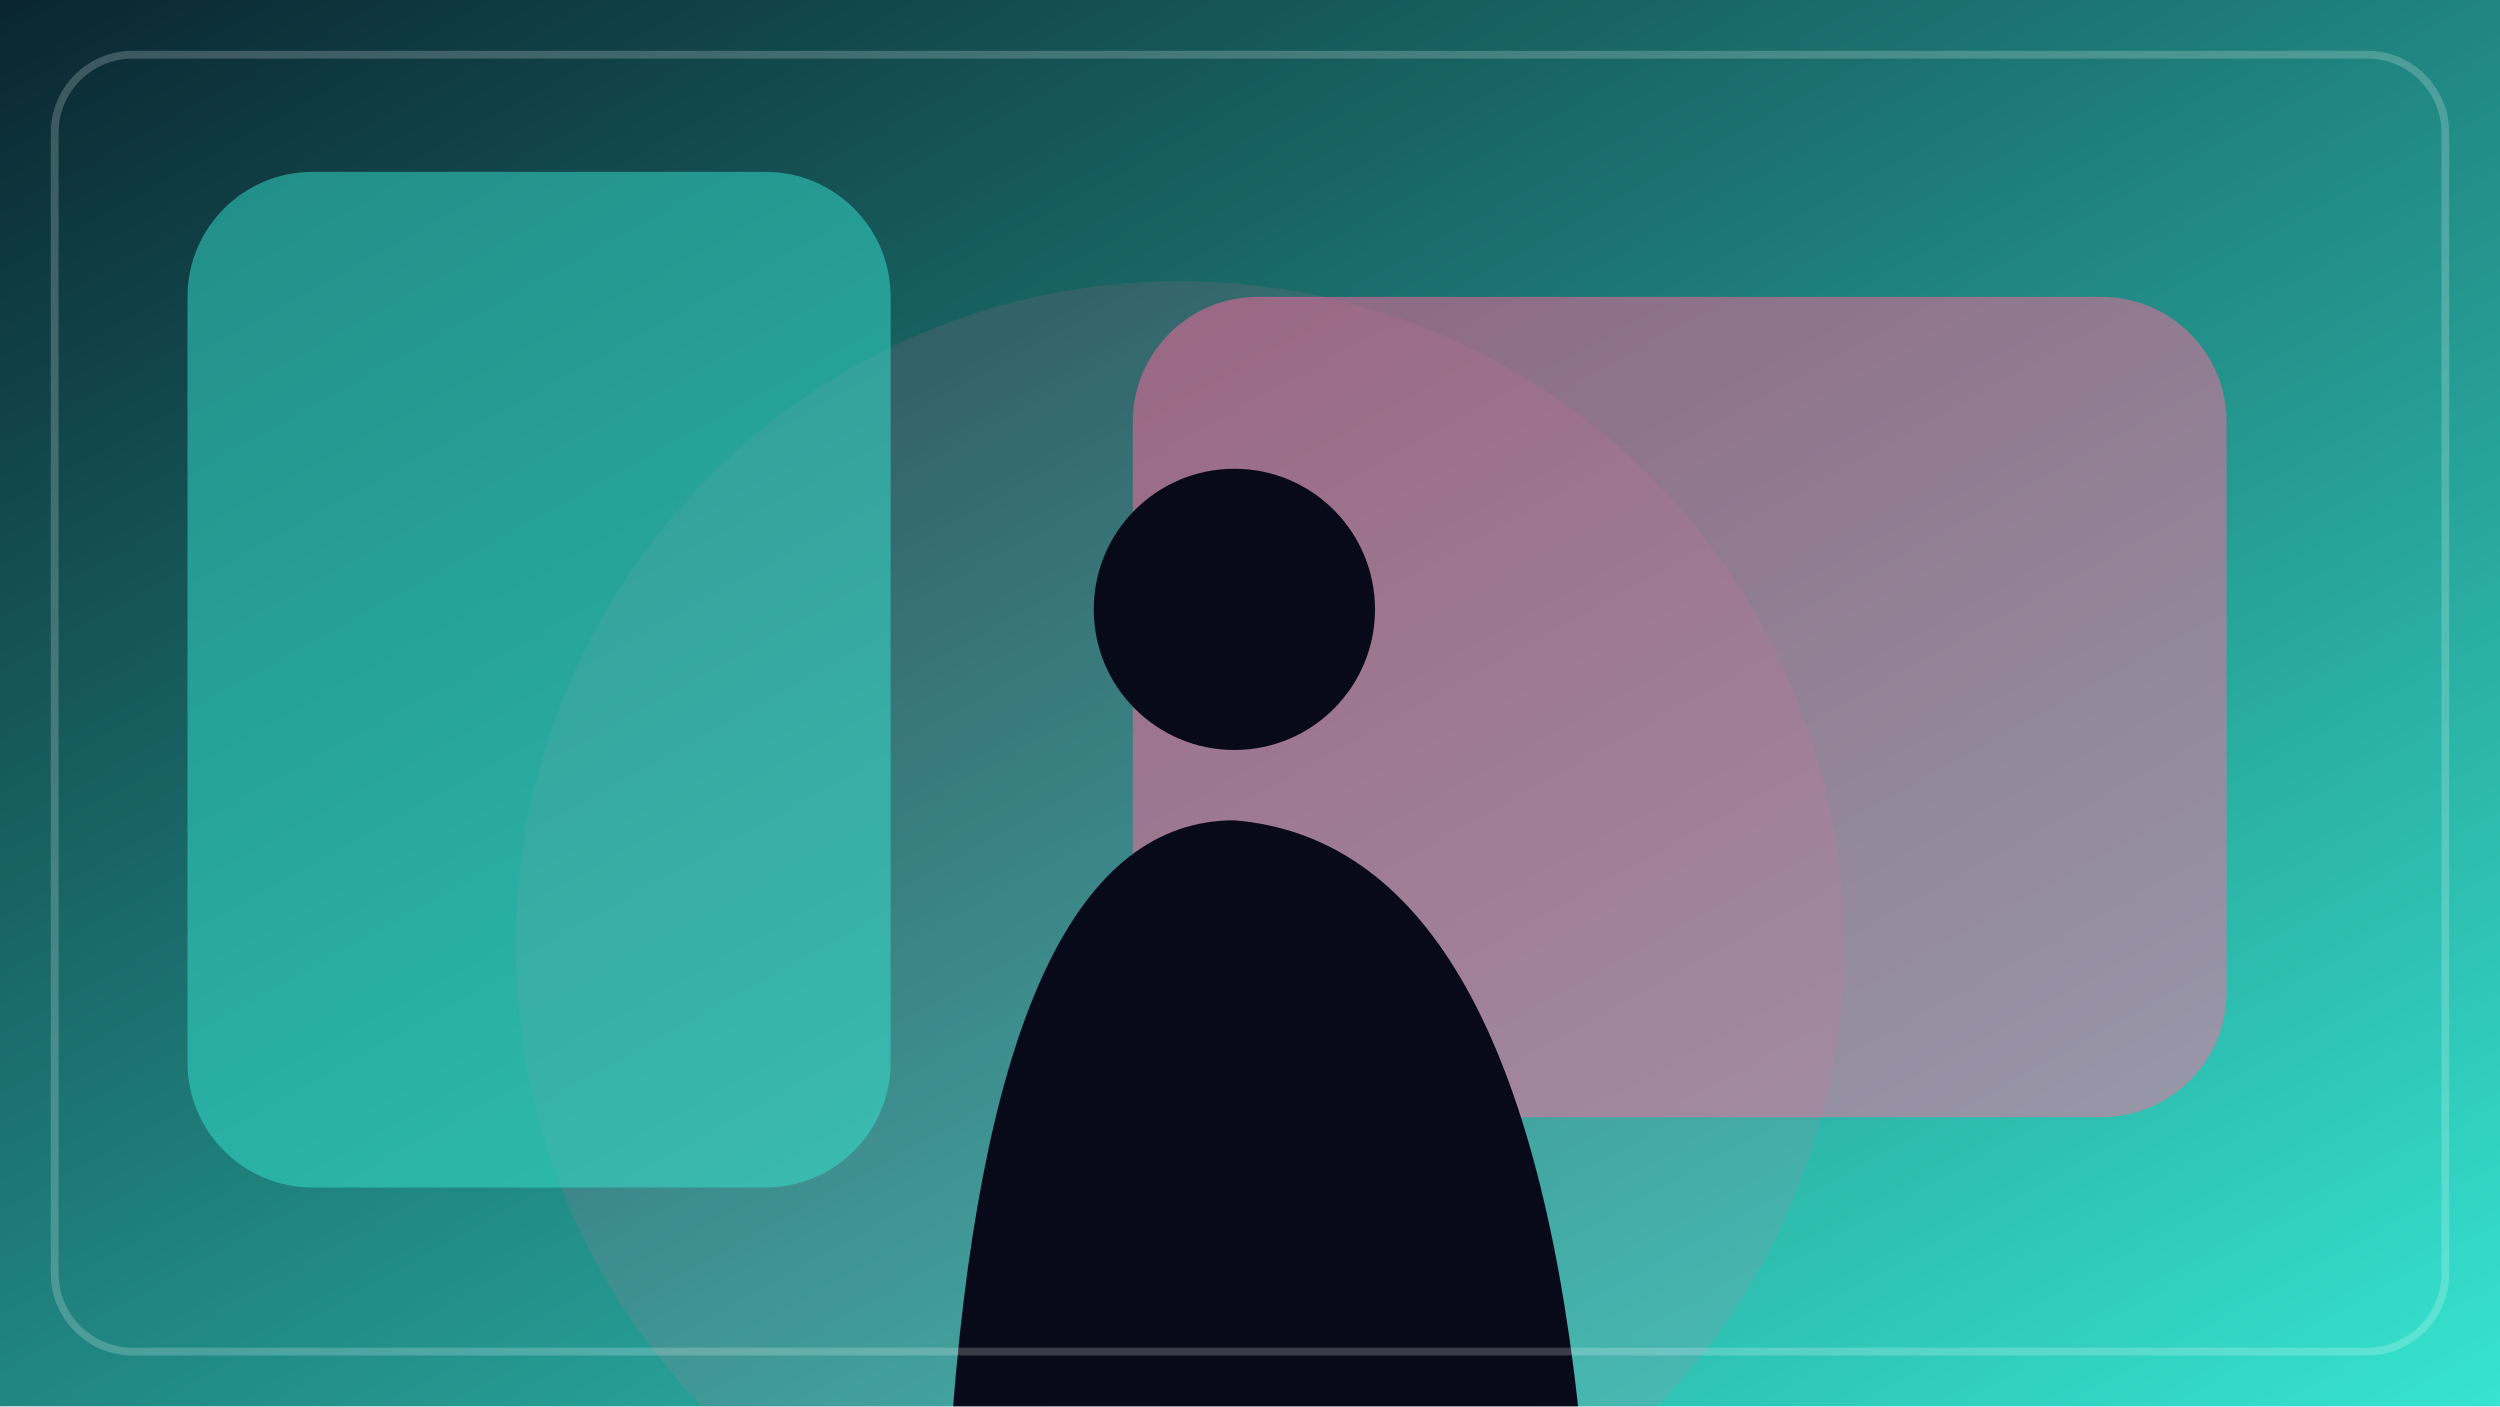
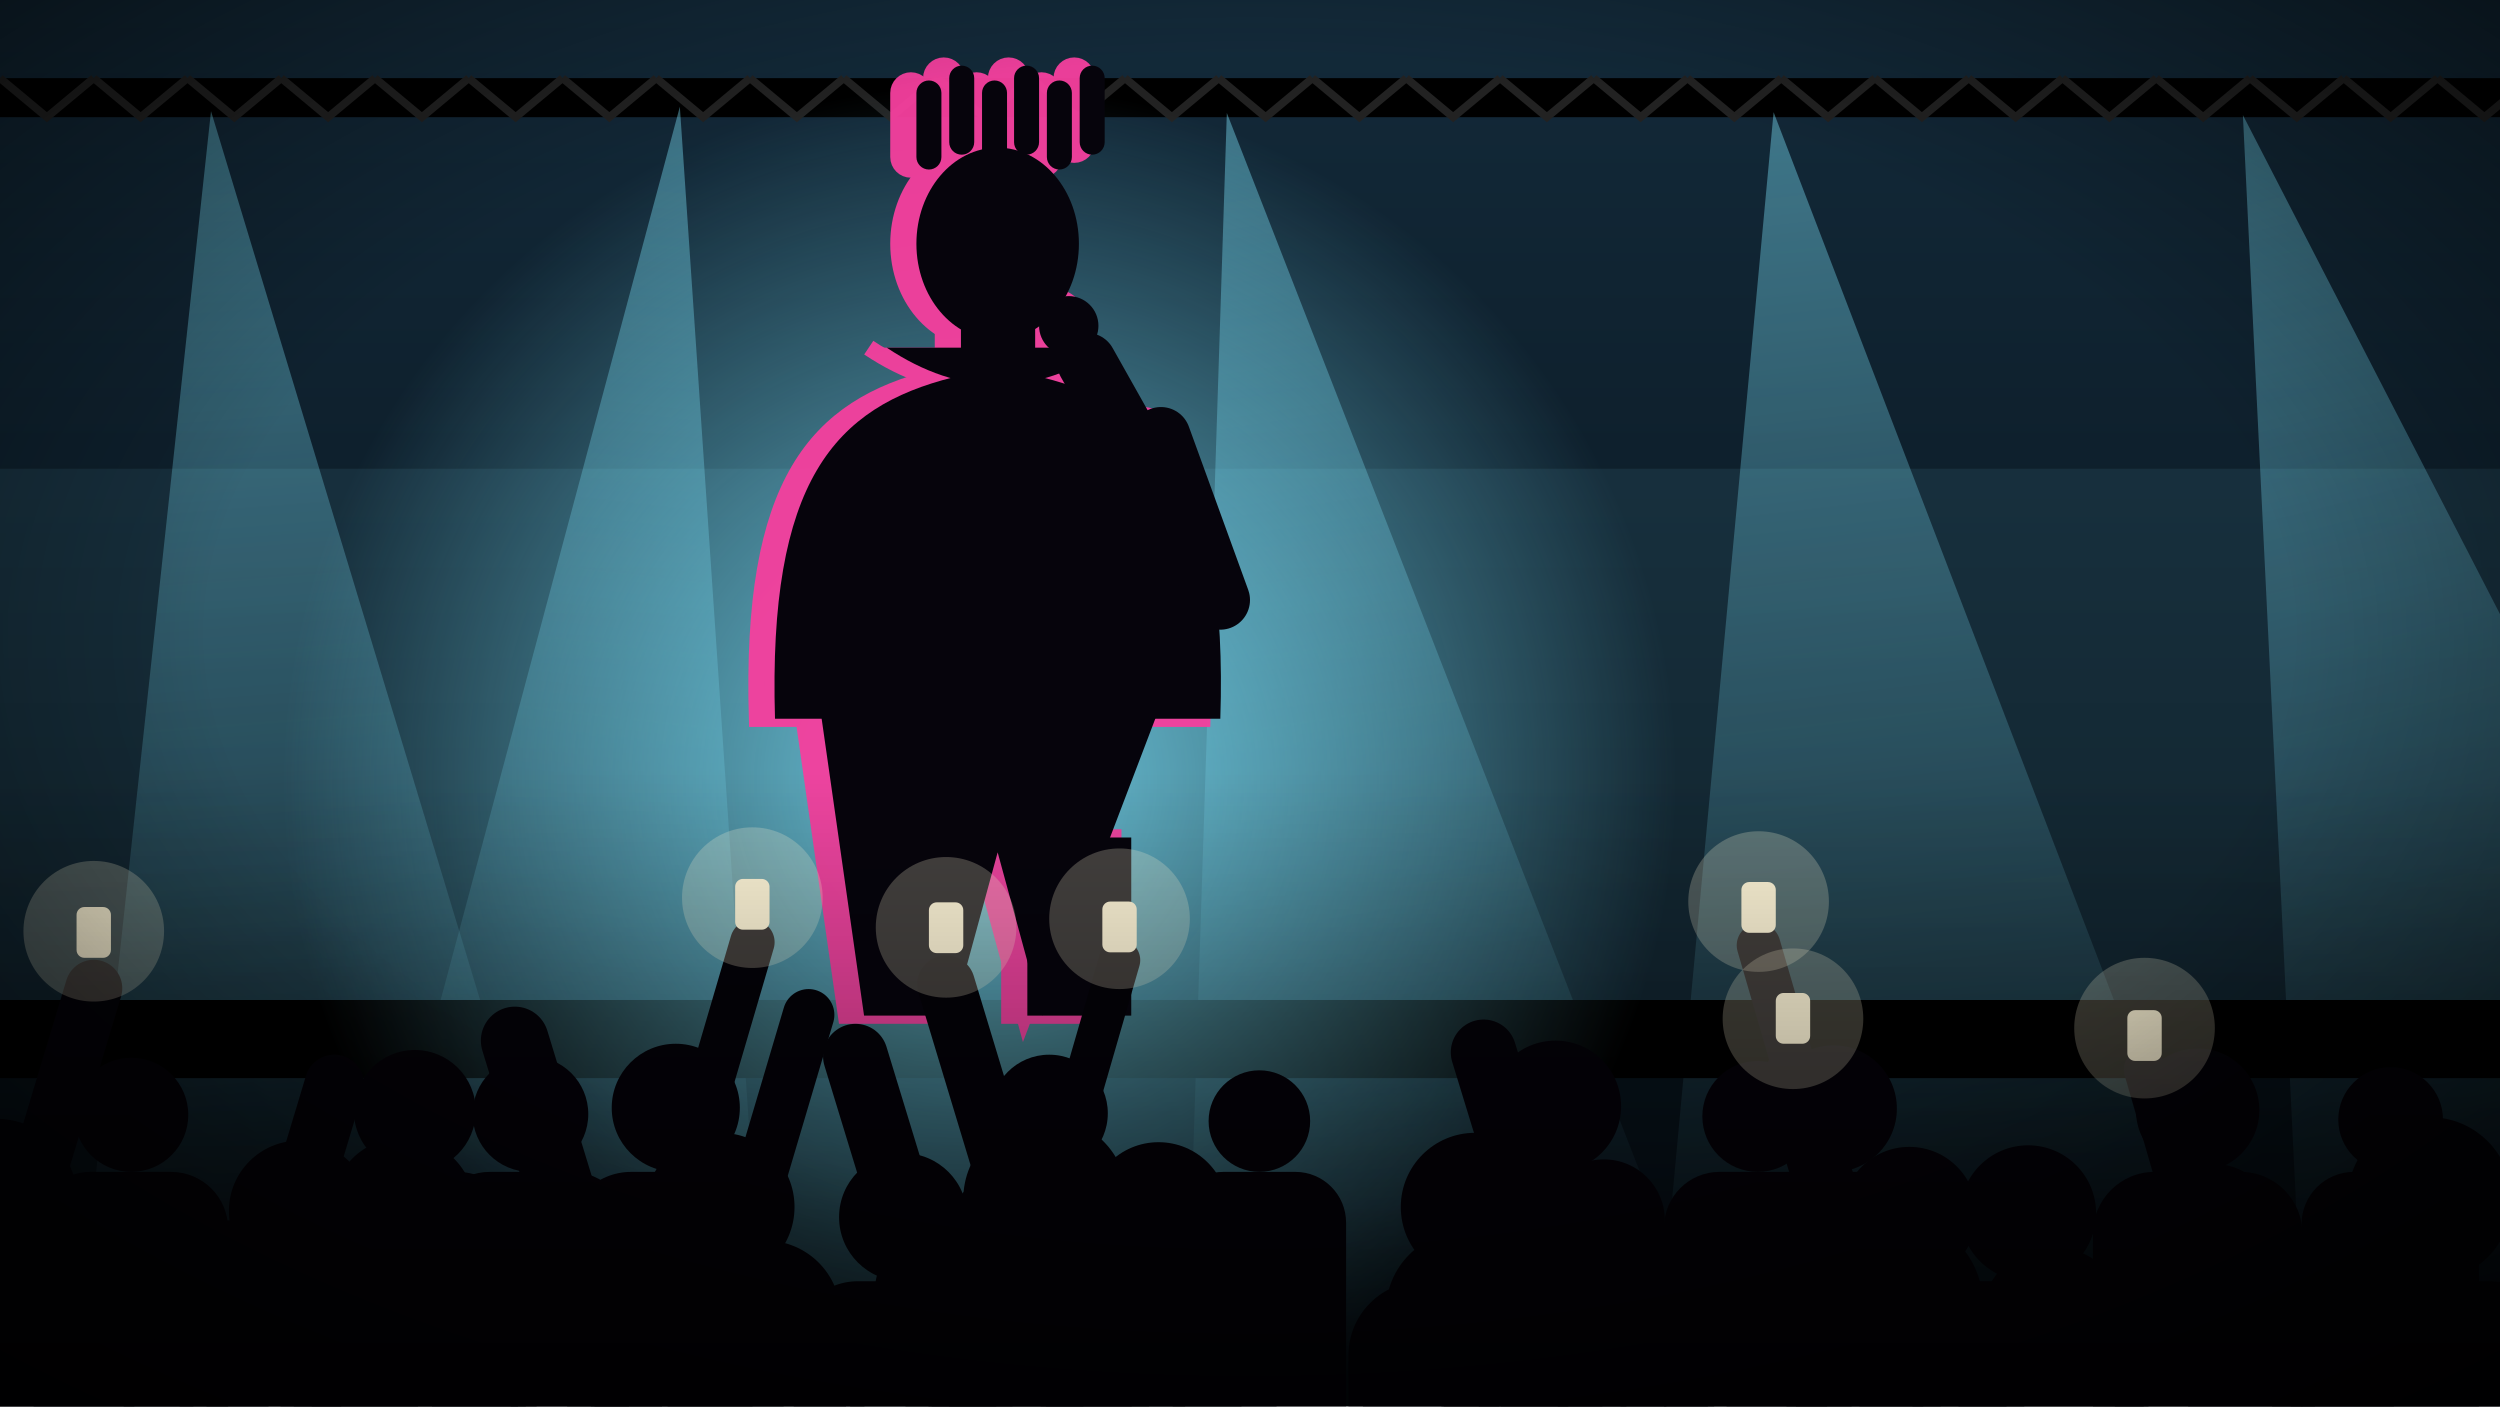
- <svg xmlns="http://www.w3.org/2000/svg" viewBox="0 0 320 180">
+ <svg xmlns="http://www.w3.org/2000/svg" viewBox="0 0 320 180" width="320" height="180" preserveAspectRatio="xMidYMid slice">
  <defs>
-     <linearGradient id="g" x1="0" y1="0" x2="1" y2="1">
-       <stop stop-color="#0A2630" />
-       <stop offset="1" stop-color="#36E4D0" />
+     <linearGradient id="bgk26" x1="0" y1="0" x2="0" y2="1">
+       <stop offset="0" stop-color="#132A3A" />
+       <stop offset="1" stop-color="#040B11" />
+     </linearGradient>
+     <radialGradient id="glk26" cx=".5" cy=".5" r=".5">
+       <stop offset="0" stop-color="#7FE7FF" stop-opacity=".85" />
+       <stop offset="1" stop-color="#7FE7FF" stop-opacity="0" />
+     </radialGradient>
+     <radialGradient id="g2k26" cx=".5" cy=".5" r=".5">
+       <stop offset="0" stop-color="#F43F9D" stop-opacity=".7" />
+       <stop offset="1" stop-color="#F43F9D" stop-opacity="0" />
+     </radialGradient>
+     <linearGradient id="bek26" x1="0" y1="0" x2="0" y2="1">
+       <stop offset="0" stop-color="#7FE7FF" stop-opacity=".55" />
+       <stop offset="1" stop-color="#7FE7FF" stop-opacity="0" />
+     </linearGradient>
+     <radialGradient id="vgk26" cx=".5" cy=".45" r=".75">
+       <stop offset=".55" stop-color="#000" stop-opacity="0" />
+       <stop offset="1" stop-color="#000" stop-opacity=".7" />
+     </radialGradient>
+     <linearGradient id="ftk26" x1="0" y1="0" x2="0" y2="1">
+       <stop offset=".55" stop-color="#000" stop-opacity="0" />
+       <stop offset="1" stop-color="#000" stop-opacity=".55" />
    </linearGradient>
  </defs>
-   <rect width="320" height="180" fill="url(#g)" />
-   <circle cx="151" cy="121" r="85" fill="#FF6A9B" opacity=".12" />
-   <rect x="24" y="22" width="90" height="130" rx="16" fill="#36E4D0" opacity=".5" />
-   <rect x="145" y="38" width="140" height="105" rx="16" fill="#FF6A9B" opacity=".5" />
-   <circle cx="158" cy="78" r="18" fill="#090A19" />
-   <path d="M122 180Q128 105 158 105Q194 108 202 180Z" fill="#090A19" />
-   <rect x="7" y="7" width="306" height="166" rx="10" fill="none" stroke="#FFFFFF" stroke-opacity=".2" />
+   <rect width="320" height="180" fill="url(#bgk26)" />
+   <rect x="0" y="10" width="320" height="5" fill="#000" />
+   <path d="M0 10 l6 5 l6 -5" stroke="#222" fill="none" />
+   <path d="M12 10 l6 5 l6 -5" stroke="#222" fill="none" />
+   <path d="M24 10 l6 5 l6 -5" stroke="#222" fill="none" />
+   <path d="M36 10 l6 5 l6 -5" stroke="#222" fill="none" />
+   <path d="M48 10 l6 5 l6 -5" stroke="#222" fill="none" />
+   <path d="M60 10 l6 5 l6 -5" stroke="#222" fill="none" />
+   <path d="M72 10 l6 5 l6 -5" stroke="#222" fill="none" />
+   <path d="M84 10 l6 5 l6 -5" stroke="#222" fill="none" />
+   <path d="M96 10 l6 5 l6 -5" stroke="#222" fill="none" />
+   <path d="M108 10 l6 5 l6 -5" stroke="#222" fill="none" />
+   <path d="M120 10 l6 5 l6 -5" stroke="#222" fill="none" />
+   <path d="M132 10 l6 5 l6 -5" stroke="#222" fill="none" />
+   <path d="M144 10 l6 5 l6 -5" stroke="#222" fill="none" />
+   <path d="M156 10 l6 5 l6 -5" stroke="#222" fill="none" />
+   <path d="M168 10 l6 5 l6 -5" stroke="#222" fill="none" />
+   <path d="M180 10 l6 5 l6 -5" stroke="#222" fill="none" />
+   <path d="M192 10 l6 5 l6 -5" stroke="#222" fill="none" />
+   <path d="M204 10 l6 5 l6 -5" stroke="#222" fill="none" />
+   <path d="M216 10 l6 5 l6 -5" stroke="#222" fill="none" />
+   <path d="M228 10 l6 5 l6 -5" stroke="#222" fill="none" />
+   <path d="M240 10 l6 5 l6 -5" stroke="#222" fill="none" />
+   <path d="M252 10 l6 5 l6 -5" stroke="#222" fill="none" />
+   <path d="M264 10 l6 5 l6 -5" stroke="#222" fill="none" />
+   <path d="M276 10 l6 5 l6 -5" stroke="#222" fill="none" />
+   <path d="M288 10 l6 5 l6 -5" stroke="#222" fill="none" />
+   <path d="M300 10 l6 5 l6 -5" stroke="#222" fill="none" />
+   <path d="M312 10 l6 5 l6 -5" stroke="#222" fill="none" />
+   <path d="M27.0 14.0 L-2.6 174.0 L62.6 174.0 Z" fill="url(#bek26)" opacity="0.75" transform="rotate(-4.3 30.0 14.0)" />
+   <path d="M87.0 14.0 L63.4 174.0 L116.6 174.0 Z" fill="url(#bek26)" opacity="0.75" transform="rotate(6.6 90.0 14.0)" />
+   <path d="M157.0 14.0 L127.2 174.0 L192.8 174.0 Z" fill="url(#bek26)" opacity="0.75" transform="rotate(-8.7 160.0 14.0)" />
+   <path d="M227.0 14.0 L192.6 174.0 L267.4 174.0 Z" fill="url(#bek26)" opacity="0.75" transform="rotate(-6.8 230.0 14.0)" />
+   <path d="M287.0 14.0 L255.3 174.0 L324.7 174.0 Z" fill="url(#bek26)" opacity="0.75" transform="rotate(-14.0 290.0 14.0)" />
+   <rect y="60" width="320" height="70" fill="#7FE7FF" opacity=".08" />
+   <rect y="128" width="320" height="10" fill="#000" />
+   <circle cx="125.4" cy="100.0" r="90.0" fill="url(#glk26)" />
+   <g>
+     <g fill="#F43F9D" stroke="#F43F9D" stroke-width="2.1" opacity=".95">
+       <ellipse cx="125.4" cy="31.2" rx="10.4" ry="12.3" />
+       <rect x="115.0" y="10.3" width="3.2" height="11.4" rx="1.6" />
+       <rect x="119.2" y="8.4" width="3.2" height="11.4" rx="1.6" />
+       <rect x="123.4" y="10.3" width="3.2" height="11.4" rx="1.6" />
+       <rect x="127.5" y="8.4" width="3.2" height="11.4" rx="1.6" />
+       <rect x="131.7" y="10.3" width="3.2" height="11.4" rx="1.6" />
+       <rect x="135.9" y="8.4" width="3.2" height="11.4" rx="1.6" />
+       <rect x="120.7" y="40.7" width="9.5" height="9.5" />
+       <path d="M96.9 92.0 C96.0 61.6 104.5 52.1 119.7 48.3 L131.1 48.3 L131.1 48.3 L131.1 48.3 C146.3 52.1 154.9 61.6 153.9 92.0 Z" />
+       <path d="M102.6 90.1 L108.3 130.0 L119.7 130.0 L125.4 109.1 L131.1 130.0 L146.3 90.1 Z" />
+       <rect x="129.2" y="107.2" width="13.3" height="22.8" />
+       <path d="M146.3 55.9 L153.9 76.8 L136.8 46.4" fill="none" stroke="#F43F9D" stroke-width="7.6" stroke-linecap="round" stroke-linejoin="round" />
+       <path d="M136.8 46.4 L140.6 55.9" stroke="#F43F9D" stroke-width="3.0" stroke-linecap="round" />
+       <circle cx="134.5" cy="41.7" r="3.8" />
+       <path d="M111.2 44.5 q14.2 9.5 28.5 0" />
+     </g>
+     <g fill="#06040C" transform="translate(2.3 0)">
+       <ellipse cx="125.4" cy="31.2" rx="10.4" ry="12.3" />
+       <rect x="115.0" y="10.3" width="3.2" height="11.4" rx="1.6" />
+       <rect x="119.2" y="8.4" width="3.2" height="11.4" rx="1.6" />
+       <rect x="123.4" y="10.3" width="3.2" height="11.4" rx="1.6" />
+       <rect x="127.5" y="8.4" width="3.2" height="11.4" rx="1.6" />
+       <rect x="131.7" y="10.3" width="3.2" height="11.4" rx="1.6" />
+       <rect x="135.9" y="8.4" width="3.2" height="11.4" rx="1.6" />
+       <rect x="120.7" y="40.7" width="9.5" height="9.5" />
+       <path d="M96.9 92.0 C96.0 61.6 104.5 52.1 119.7 48.3 L131.1 48.3 L131.1 48.3 L131.1 48.3 C146.3 52.1 154.9 61.6 153.9 92.0 Z" />
+       <path d="M102.6 90.1 L108.3 130.0 L119.7 130.0 L125.4 109.1 L131.1 130.0 L146.3 90.1 Z" />
+       <rect x="129.2" y="107.2" width="13.3" height="22.8" />
+       <path d="M146.3 55.9 L153.9 76.8 L136.8 46.4" fill="none" stroke="#06040C" stroke-width="7.6" stroke-linecap="round" stroke-linejoin="round" />
+       <path d="M136.8 46.4 L140.6 55.9" stroke="#06040C" stroke-width="3.0" stroke-linecap="round" />
+       <circle cx="134.5" cy="41.7" r="3.8" />
+       <path d="M111.2 44.5 q14.2 9.5 28.5 0" />
+     </g>
+   </g>
+   <g fill="#040208">
+     <circle cx="16.8" cy="142.7" r="7.3" />
+     <rect x="4.3" y="150.0" width="24.9" height="60.0" rx="7.3" />
+     <circle cx="53.1" cy="142.2" r="7.8" />
+     <rect x="39.9" y="150.0" width="26.4" height="60.0" rx="7.8" />
+     <circle cx="67.9" cy="142.6" r="7.4" />
+     <rect x="55.3" y="150.0" width="25.2" height="60.0" rx="7.4" />
+     <circle cx="86.5" cy="141.8" r="8.2" />
+     <rect x="72.6" y="150.0" width="27.7" height="60.0" rx="8.2" />
+     <path d="M86.5 154.0 L96.3 120.6" stroke="#040208" stroke-width="5.7" stroke-linecap="round" />
+     <rect x="94.1" y="112.5" width="4.4" height="6.5" rx="1" fill="#FFF6D8" />
+     <circle cx="96.3" cy="114.9" r="9.0" fill="#FFF6D8" opacity=".25" />
+     <circle cx="134.3" cy="142.5" r="7.5" />
+     <rect x="121.5" y="150.0" width="25.6" height="60.0" rx="7.5" />
+     <path d="M134.3 154.0 L143.3 122.9" stroke="#040208" stroke-width="5.3" stroke-linecap="round" />
+     <rect x="141.1" y="115.4" width="4.4" height="6.5" rx="1" fill="#FFF6D8" />
+     <circle cx="143.3" cy="117.6" r="9.0" fill="#FFF6D8" opacity=".25" />
+     <circle cx="161.2" cy="143.5" r="6.5" />
+     <rect x="150.1" y="150.0" width="22.2" height="60.0" rx="6.5" />
+     <circle cx="199.1" cy="141.6" r="8.4" />
+     <rect x="184.8" y="150.0" width="28.5" height="60.0" rx="8.4" />
+     <circle cx="225.0" cy="142.9" r="7.1" />
+     <rect x="213.0" y="150.0" width="24.0" height="60.0" rx="7.1" />
+     <circle cx="234.7" cy="141.9" r="8.1" />
+     <rect x="221.0" y="150.0" width="27.4" height="60.0" rx="8.1" />
+     <path d="M234.7 154.0 L225.1 121.0" stroke="#040208" stroke-width="5.6" stroke-linecap="round" />
+     <rect x="222.9" y="112.9" width="4.4" height="6.5" rx="1" fill="#FFF6D8" />
+     <circle cx="225.1" cy="115.4" r="9.0" fill="#FFF6D8" opacity=".25" />
+     <circle cx="281.3" cy="142.1" r="7.9" />
+     <rect x="267.9" y="150.0" width="26.8" height="60.0" rx="7.9" />
+     <circle cx="306.0" cy="143.3" r="6.7" />
+     <rect x="294.6" y="150.0" width="22.7" height="60.0" rx="6.7" />
+     <circle cx="-0.5" cy="153.6" r="10.4" />
+     <rect x="-18.2" y="164.0" width="35.4" height="60.0" rx="10.4" />
+     <path d="M-0.5 168.0 L12.0 126.5" stroke="#040208" stroke-width="7.3" stroke-linecap="round" />
+     <rect x="9.8" y="116.1" width="4.4" height="6.5" rx="1" fill="#FFF6D8" />
+     <circle cx="12.0" cy="119.2" r="9.0" fill="#FFF6D8" opacity=".25" />
+     <circle cx="38.3" cy="155.0" r="9.0" />
+     <rect x="23.0" y="164.0" width="30.5" height="60.0" rx="9.0" />
+     <circle cx="51.6" cy="154.8" r="9.2" />
+     <rect x="35.9" y="164.0" width="31.4" height="60.0" rx="9.2" />
+     <circle cx="92.2" cy="154.5" r="9.5" />
+     <rect x="76.1" y="164.0" width="32.2" height="60.0" rx="9.5" />
+     <path d="M92.2 168.0 L103.5 129.9" stroke="#040208" stroke-width="6.6" stroke-linecap="round" />
+     <circle cx="115.6" cy="155.8" r="8.2" />
+     <rect x="101.6" y="164.0" width="28.0" height="60.0" rx="8.2" />
+     <circle cx="133.8" cy="153.5" r="10.5" />
+     <rect x="115.9" y="164.0" width="35.8" height="60.0" rx="10.5" />
+     <path d="M133.8 168.0 L121.1 126.0" stroke="#040208" stroke-width="7.4" stroke-linecap="round" />
+     <rect x="118.9" y="115.5" width="4.4" height="6.5" rx="1" fill="#FFF6D8" />
+     <circle cx="121.1" cy="118.7" r="9.0" fill="#FFF6D8" opacity=".25" />
+     <circle cx="148.3" cy="155.1" r="8.9" />
+     <rect x="133.2" y="164.0" width="30.2" height="60.0" rx="8.9" />
+     <circle cx="188.8" cy="154.5" r="9.5" />
+     <rect x="172.6" y="164.0" width="32.5" height="60.0" rx="9.5" />
+     <circle cx="205.3" cy="156.2" r="7.8" />
+     <rect x="192.1" y="164.0" width="26.5" height="60.0" rx="7.8" />
+     <circle cx="244.4" cy="155.4" r="8.6" />
+     <rect x="229.9" y="164.0" width="29.2" height="60.0" rx="8.6" />
+     <circle cx="259.6" cy="155.3" r="8.7" />
+     <rect x="244.8" y="164.0" width="29.6" height="60.0" rx="8.7" />
+     <circle cx="283.5" cy="156.5" r="7.5" />
+     <rect x="270.7" y="164.0" width="25.6" height="60.0" rx="7.5" />
+     <path d="M283.5 168.0 L274.5 136.9" stroke="#040208" stroke-width="5.3" stroke-linecap="round" />
+     <rect x="272.3" y="129.3" width="4.4" height="6.5" rx="1" fill="#FFF6D8" />
+     <circle cx="274.5" cy="131.6" r="9.0" fill="#FFF6D8" opacity=".25" />
+     <circle cx="311.0" cy="153.5" r="10.5" />
+     <rect x="293.2" y="164.0" width="35.7" height="60.0" rx="10.5" />
+     <circle cx="9.2" cy="165.5" r="12.5" />
+     <rect x="-12.0" y="178.0" width="42.5" height="60.0" rx="12.5" />
+     <circle cx="29.8" cy="167.1" r="10.9" />
+     <rect x="11.2" y="178.0" width="37.1" height="60.0" rx="10.9" />
+     <path d="M29.8 182.0 L42.8 138.8" stroke="#040208" stroke-width="7.6" stroke-linecap="round" />
+     <circle cx="53.2" cy="165.4" r="12.6" />
+     <rect x="31.8" y="178.0" width="42.7" height="60.0" rx="12.6" />
+     <circle cx="80.8" cy="165.6" r="12.4" />
+     <rect x="59.7" y="178.0" width="42.3" height="60.0" rx="12.4" />
+     <path d="M80.8 182.0 L65.9 133.2" stroke="#040208" stroke-width="8.7" stroke-linecap="round" />
+     <circle cx="98.0" cy="168.4" r="9.6" />
+     <rect x="81.7" y="178.0" width="32.7" height="60.0" rx="9.6" />
+     <circle cx="123.8" cy="166.1" r="11.9" />
+     <rect x="103.5" y="178.0" width="40.5" height="60.0" rx="11.9" />
+     <path d="M123.8 182.0 L109.5 135.2" stroke="#040208" stroke-width="8.3" stroke-linecap="round" />
+     <circle cx="132.1" cy="168.1" r="9.9" />
+     <rect x="115.3" y="178.0" width="33.5" height="60.0" rx="9.9" />
+     <circle cx="146.4" cy="168.5" r="9.5" />
+     <rect x="130.2" y="178.0" width="32.4" height="60.0" rx="9.5" />
+     <circle cx="187.6" cy="167.8" r="10.2" />
+     <rect x="170.3" y="178.0" width="34.6" height="60.0" rx="10.2" />
+     <path d="M187.6 182.0 L199.8 141.4" stroke="#040208" stroke-width="7.1" stroke-linecap="round" />
+     <circle cx="204.4" cy="166.0" r="12.0" />
+     <rect x="183.9" y="178.0" width="40.9" height="60.0" rx="12.0" />
+     <path d="M204.4 182.0 L189.9 134.7" stroke="#040208" stroke-width="8.4" stroke-linecap="round" />
+     <circle cx="220.6" cy="167.7" r="10.3" />
+     <rect x="203.2" y="178.0" width="34.9" height="60.0" rx="10.3" />
+     <circle cx="242.7" cy="166.9" r="11.1" />
+     <rect x="223.9" y="178.0" width="37.7" height="60.0" rx="11.1" />
+     <path d="M242.7 182.0 L229.5 138.1" stroke="#040208" stroke-width="7.8" stroke-linecap="round" />
+     <rect x="227.3" y="127.1" width="4.4" height="6.5" rx="1" fill="#FFF6D8" />
+     <circle cx="229.5" cy="130.4" r="9.0" fill="#FFF6D8" opacity=".25" />
+     <circle cx="262.8" cy="168.8" r="9.2" />
+     <rect x="247.2" y="178.0" width="31.3" height="60.0" rx="9.2" />
+     <circle cx="293.3" cy="167.9" r="10.1" />
+     <rect x="276.0" y="178.0" width="34.5" height="60.0" rx="10.1" />
+     <circle cx="305.4" cy="166.5" r="11.5" />
+     <rect x="285.8" y="178.0" width="39.2" height="60.0" rx="11.5" />
+   </g>
+   <rect width="320" height="180" fill="url(#vgk26)" />
+   <rect width="320" height="180" fill="url(#ftk26)" />
</svg>
